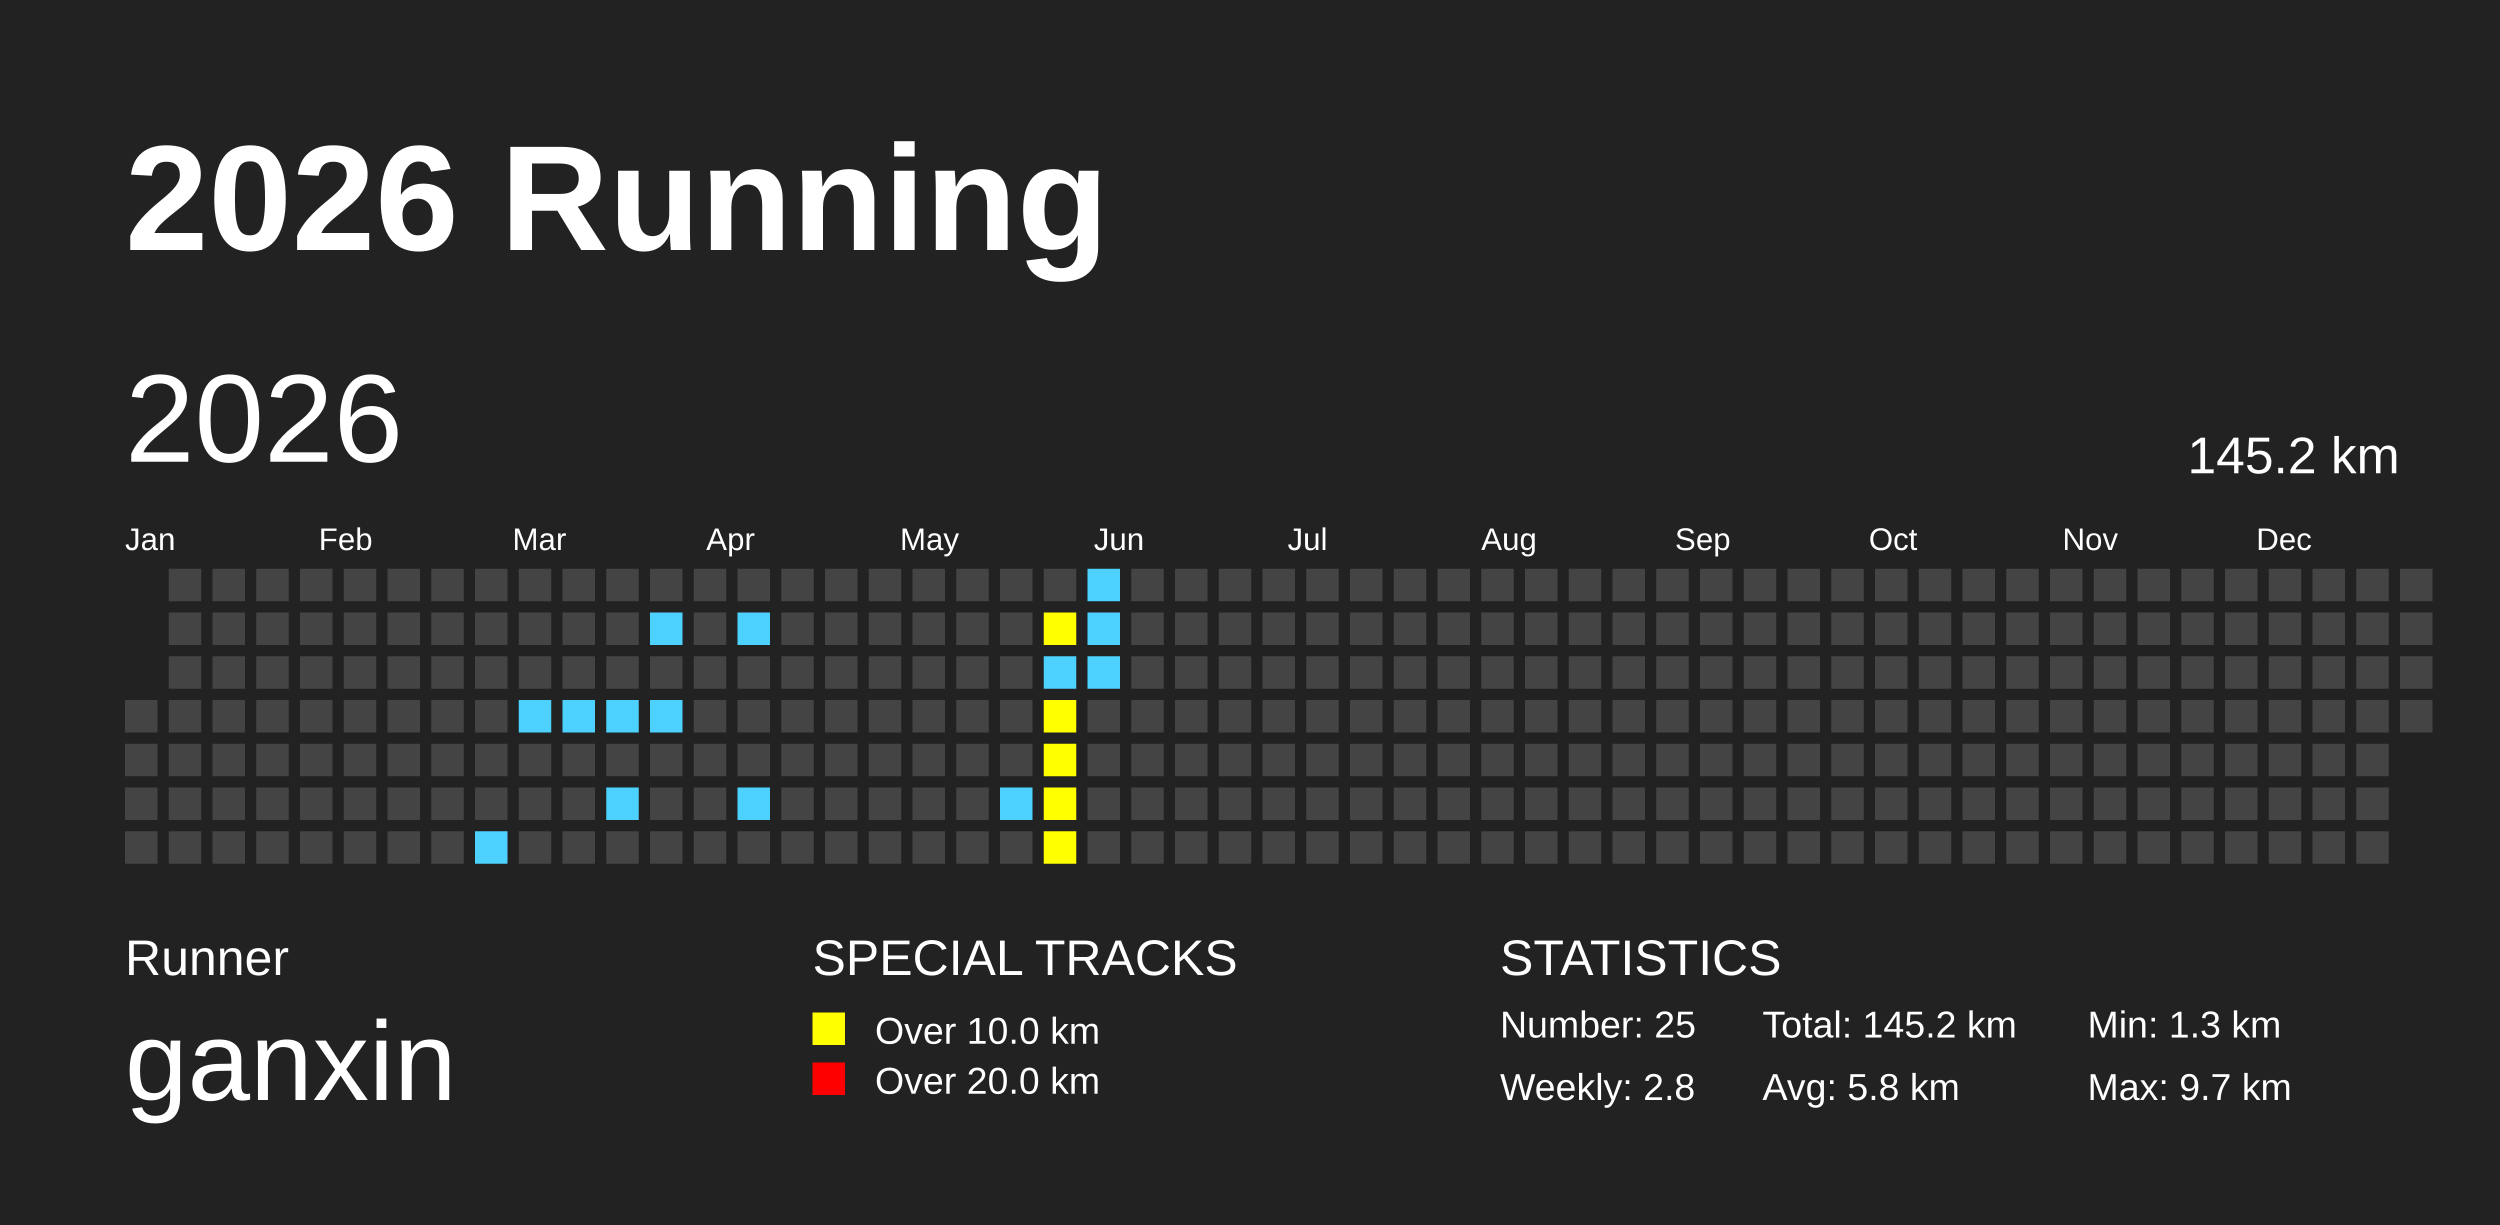
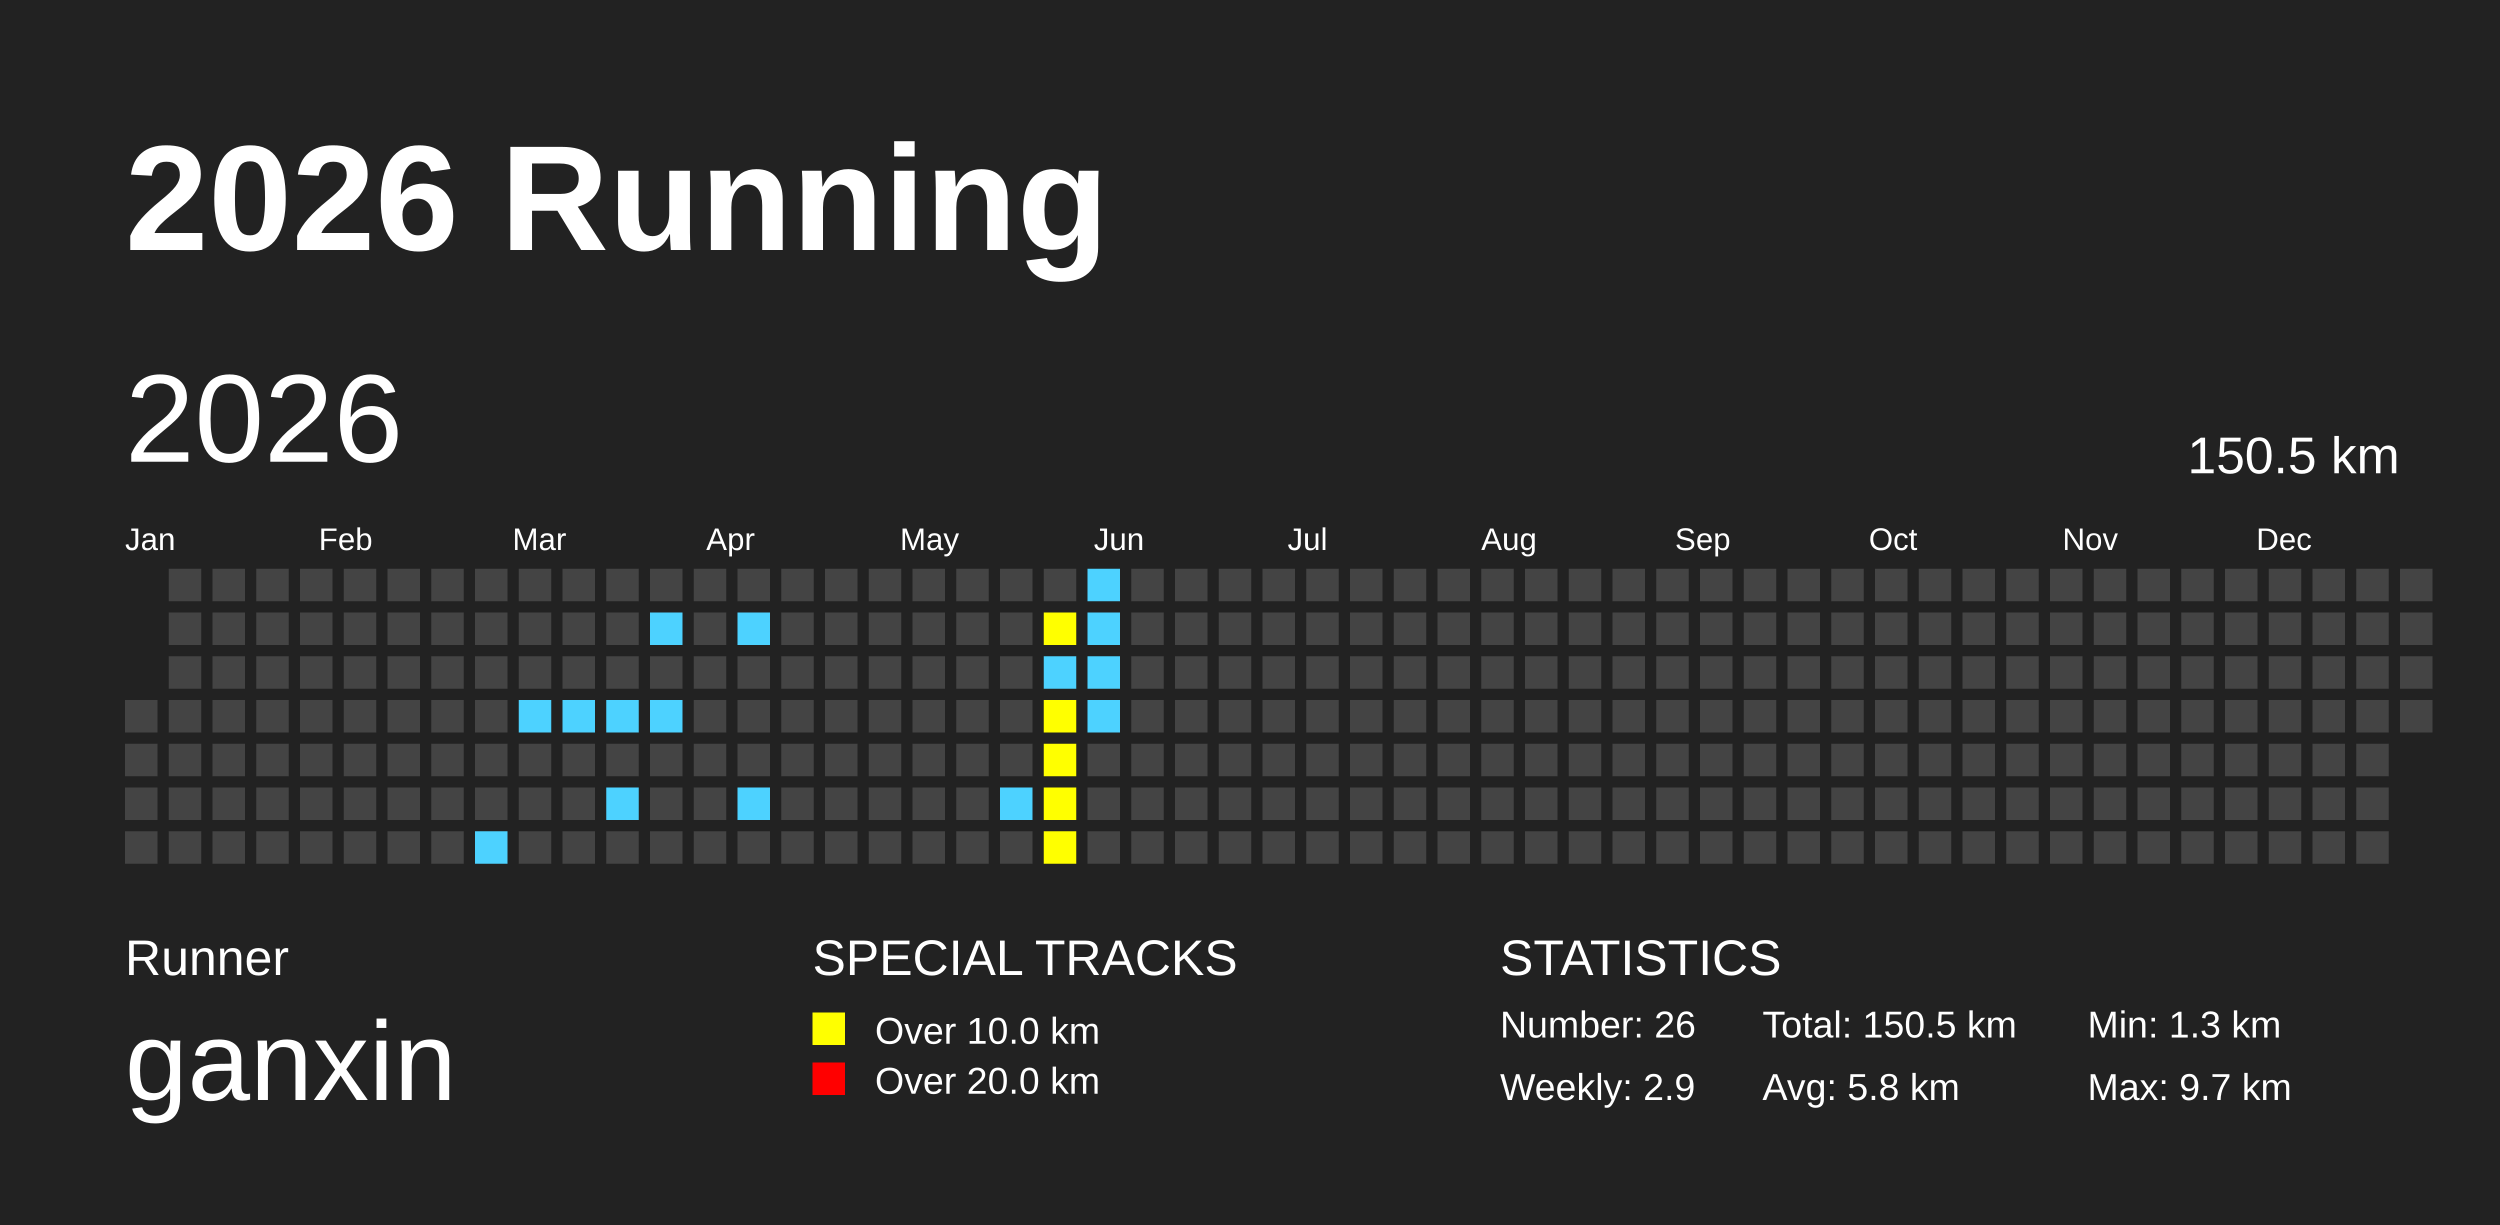
<svg xmlns="http://www.w3.org/2000/svg" baseProfile="full" height="98mm" version="1.1" viewBox="0,0,200,98" width="200mm">
  <defs>
    <pattern height="2" id="indoor-stripe" patternUnits="userSpaceOnUse" width="2">
      <line stroke="white" stroke-opacity="0.45" stroke-width="0.5" x1="0" x2="2" y1="2" y2="0" />
    </pattern>
  </defs>
  <rect fill="#222222" height="98" width="200" x="0" y="0" />
  <text fill="#FFFFFF" style="font-size:12px; font-family:Arial; font-weight:bold;" x="10" y="20">2026 Running</text>
  <text fill="#FFFFFF" style="font-size:4px; font-family:Arial" x="10" y="78">Runner</text>
  <text fill="#FFFFFF" style="font-size:9px; font-family:Arial" x="10" y="88">ganxin</text>
  <text fill="#FFFFFF" style="font-size:4px; font-family:Arial" x="65" y="78">SPECIAL TRACKS</text>
  <rect fill="yellow" height="2.6" width="2.6" x="65" y="81" />
  <text fill="#FFFFFF" style="font-size:3px; font-family:Arial" x="70" y="83.5">Over 10.0 km</text>
  <rect fill="red" height="2.6" width="2.6" x="65" y="85" />
  <text fill="#FFFFFF" style="font-size:3px; font-family:Arial" x="70" y="87.5">Over 20.0 km</text>
  <text fill="#FFFFFF" style="font-size:4px; font-family:Arial" x="120" y="78">STATISTICS</text>
-   <text fill="#FFFFFF" style="font-size:3px; font-family:Arial" x="120" y="83">Number: 25</text>
-   <text fill="#FFFFFF" style="font-size:3px; font-family:Arial" x="120" y="88">Weekly: 2.8</text>
-   <text fill="#FFFFFF" style="font-size:3px; font-family:Arial" x="141" y="83">Total: 145.2 km</text>
+   <text fill="#FFFFFF" style="font-size:3px; font-family:Arial" x="120" y="83">Number: 26</text>
+   <text fill="#FFFFFF" style="font-size:3px; font-family:Arial" x="120" y="88">Weekly: 2.9</text>
+   <text fill="#FFFFFF" style="font-size:3px; font-family:Arial" x="141" y="83">Total: 150.5 km</text>
  <text fill="#FFFFFF" style="font-size:3px; font-family:Arial" x="141" y="88">Avg: 5.8 km</text>
  <text fill="#FFFFFF" style="font-size:3px; font-family:Arial" x="167" y="83">Min: 1.3 km</text>
  <text fill="#FFFFFF" style="font-size:3px; font-family:Arial" x="167" y="88">Max: 9.7 km</text>
  <text dominant-baseline="hanging" fill="#FFFFFF" style="font-size:10.0px; font-family:Arial;" x="10" y="30">2026</text>
-   <text dominant-baseline="hanging" fill="#FFFFFF" style="font-size:4.125px; font-family:Arial;" x="175" y="35">145.2 km</text>
+   <text dominant-baseline="hanging" fill="#FFFFFF" style="font-size:4.125px; font-family:Arial;" x="175" y="35">150.5 km</text>
  <text fill="#FFFFFF" style="font-size:2.5px; font-family:Arial" x="10.0" y="44">Jan</text>
  <text fill="#FFFFFF" style="font-size:2.5px; font-family:Arial" x="25.5" y="44">Feb</text>
  <text fill="#FFFFFF" style="font-size:2.5px; font-family:Arial" x="41.0" y="44">Mar</text>
  <text fill="#FFFFFF" style="font-size:2.5px; font-family:Arial" x="56.5" y="44">Apr</text>
  <text fill="#FFFFFF" style="font-size:2.5px; font-family:Arial" x="72.0" y="44">May</text>
  <text fill="#FFFFFF" style="font-size:2.5px; font-family:Arial" x="87.5" y="44">Jun</text>
  <text fill="#FFFFFF" style="font-size:2.5px; font-family:Arial" x="103.0" y="44">Jul</text>
  <text fill="#FFFFFF" style="font-size:2.5px; font-family:Arial" x="118.5" y="44">Aug</text>
  <text fill="#FFFFFF" style="font-size:2.5px; font-family:Arial" x="134.0" y="44">Sep</text>
  <text fill="#FFFFFF" style="font-size:2.5px; font-family:Arial" x="149.5" y="44">Oct</text>
  <text fill="#FFFFFF" style="font-size:2.5px; font-family:Arial" x="165.0" y="44">Nov</text>
  <text fill="#FFFFFF" style="font-size:2.5px; font-family:Arial" x="180.5" y="44">Dec</text>
  <rect fill="#444444" height="2.6" width="2.6" x="10.0" y="56.0" />
  <rect fill="#444444" height="2.6" width="2.6" x="10.0" y="59.5" />
  <rect fill="#444444" height="2.6" width="2.6" x="10.0" y="63.0" />
  <rect fill="#444444" height="2.6" width="2.6" x="10.0" y="66.5" />
  <rect fill="#444444" height="2.6" width="2.6" x="13.5" y="45.5" />
  <rect fill="#444444" height="2.6" width="2.6" x="13.5" y="49.0" />
  <rect fill="#444444" height="2.6" width="2.6" x="13.5" y="52.5" />
  <rect fill="#444444" height="2.6" width="2.6" x="13.5" y="56.0" />
  <rect fill="#444444" height="2.6" width="2.6" x="13.5" y="59.5" />
  <rect fill="#444444" height="2.6" width="2.6" x="13.5" y="63.0" />
  <rect fill="#444444" height="2.6" width="2.6" x="13.5" y="66.5" />
  <rect fill="#444444" height="2.6" width="2.6" x="17.0" y="45.5" />
  <rect fill="#444444" height="2.6" width="2.6" x="17.0" y="49.0" />
  <rect fill="#444444" height="2.6" width="2.6" x="17.0" y="52.5" />
  <rect fill="#444444" height="2.6" width="2.6" x="17.0" y="56.0" />
  <rect fill="#444444" height="2.6" width="2.6" x="17.0" y="59.5" />
  <rect fill="#444444" height="2.6" width="2.6" x="17.0" y="63.0" />
  <rect fill="#444444" height="2.6" width="2.6" x="17.0" y="66.5" />
  <rect fill="#444444" height="2.6" width="2.6" x="20.5" y="45.5" />
  <rect fill="#444444" height="2.6" width="2.6" x="20.5" y="49.0" />
  <rect fill="#444444" height="2.6" width="2.6" x="20.5" y="52.5" />
  <rect fill="#444444" height="2.6" width="2.6" x="20.5" y="56.0" />
  <rect fill="#444444" height="2.6" width="2.6" x="20.5" y="59.5" />
  <rect fill="#444444" height="2.6" width="2.6" x="20.5" y="63.0" />
  <rect fill="#444444" height="2.6" width="2.6" x="20.5" y="66.5" />
  <rect fill="#444444" height="2.6" width="2.6" x="24.0" y="45.5" />
  <rect fill="#444444" height="2.6" width="2.6" x="24.0" y="49.0" />
  <rect fill="#444444" height="2.6" width="2.6" x="24.0" y="52.5" />
  <rect fill="#444444" height="2.6" width="2.6" x="24.0" y="56.0" />
  <rect fill="#444444" height="2.6" width="2.6" x="24.0" y="59.5" />
  <rect fill="#444444" height="2.6" width="2.6" x="24.0" y="63.0" />
  <rect fill="#444444" height="2.6" width="2.6" x="24.0" y="66.5" />
  <rect fill="#444444" height="2.6" width="2.6" x="27.5" y="45.5" />
  <rect fill="#444444" height="2.6" width="2.6" x="27.5" y="49.0" />
  <rect fill="#444444" height="2.6" width="2.6" x="27.5" y="52.5" />
  <rect fill="#444444" height="2.6" width="2.6" x="27.5" y="56.0" />
  <rect fill="#444444" height="2.6" width="2.6" x="27.5" y="59.5" />
  <rect fill="#444444" height="2.6" width="2.6" x="27.5" y="63.0" />
  <rect fill="#444444" height="2.6" width="2.6" x="27.5" y="66.5" />
  <rect fill="#444444" height="2.6" width="2.6" x="31.0" y="45.5" />
  <rect fill="#444444" height="2.6" width="2.6" x="31.0" y="49.0" />
  <rect fill="#444444" height="2.6" width="2.6" x="31.0" y="52.5" />
  <rect fill="#444444" height="2.6" width="2.6" x="31.0" y="56.0" />
  <rect fill="#444444" height="2.6" width="2.6" x="31.0" y="59.5" />
  <rect fill="#444444" height="2.6" width="2.6" x="31.0" y="63.0" />
  <rect fill="#444444" height="2.6" width="2.6" x="31.0" y="66.5" />
  <rect fill="#444444" height="2.6" width="2.6" x="34.5" y="45.5" />
  <rect fill="#444444" height="2.6" width="2.6" x="34.5" y="49.0" />
  <rect fill="#444444" height="2.6" width="2.6" x="34.5" y="52.5" />
  <rect fill="#444444" height="2.6" width="2.6" x="34.5" y="56.0" />
  <rect fill="#444444" height="2.6" width="2.6" x="34.5" y="59.5" />
  <rect fill="#444444" height="2.6" width="2.6" x="34.5" y="63.0" />
  <rect fill="#444444" height="2.6" width="2.6" x="34.5" y="66.5" />
  <rect fill="#444444" height="2.6" width="2.6" x="38.0" y="45.5" />
  <rect fill="#444444" height="2.6" width="2.6" x="38.0" y="49.0" />
  <rect fill="#444444" height="2.6" width="2.6" x="38.0" y="52.5" />
  <rect fill="#444444" height="2.6" width="2.6" x="38.0" y="56.0" />
  <rect fill="#444444" height="2.6" width="2.6" x="38.0" y="59.5" />
  <rect fill="#444444" height="2.6" width="2.6" x="38.0" y="63.0" />
  <rect fill="#4DD2FF" height="2.6" width="2.6" x="38.0" y="66.5" />
  <rect fill="#444444" height="2.6" width="2.6" x="41.5" y="45.5" />
  <rect fill="#444444" height="2.6" width="2.6" x="41.5" y="49.0" />
  <rect fill="#444444" height="2.6" width="2.6" x="41.5" y="52.5" />
  <rect fill="#4DD2FF" height="2.6" width="2.6" x="41.5" y="56.0" />
  <rect fill="#444444" height="2.6" width="2.6" x="41.5" y="59.5" />
  <rect fill="#444444" height="2.6" width="2.6" x="41.5" y="63.0" />
  <rect fill="#444444" height="2.6" width="2.6" x="41.5" y="66.5" />
  <rect fill="#444444" height="2.6" width="2.6" x="45.0" y="45.5" />
  <rect fill="#444444" height="2.6" width="2.6" x="45.0" y="49.0" />
  <rect fill="#444444" height="2.6" width="2.6" x="45.0" y="52.5" />
  <rect fill="#4DD2FF" height="2.6" width="2.6" x="45.0" y="56.0" />
  <rect fill="#444444" height="2.6" width="2.6" x="45.0" y="59.5" />
  <rect fill="#444444" height="2.6" width="2.6" x="45.0" y="63.0" />
  <rect fill="#444444" height="2.6" width="2.6" x="45.0" y="66.5" />
  <rect fill="#444444" height="2.6" width="2.6" x="48.5" y="45.5" />
  <rect fill="#444444" height="2.6" width="2.6" x="48.5" y="49.0" />
  <rect fill="#444444" height="2.6" width="2.6" x="48.5" y="52.5" />
  <rect fill="#4DD2FF" height="2.6" width="2.6" x="48.5" y="56.0" />
  <rect fill="#444444" height="2.6" width="2.6" x="48.5" y="59.5" />
  <rect fill="#4DD2FF" height="2.6" width="2.6" x="48.5" y="63.0" />
  <rect fill="#444444" height="2.6" width="2.6" x="48.5" y="66.5" />
  <rect fill="#444444" height="2.6" width="2.6" x="52.0" y="45.5" />
  <rect fill="#4DD2FF" height="2.6" width="2.6" x="52.0" y="49.0" />
  <rect fill="#444444" height="2.6" width="2.6" x="52.0" y="52.5" />
  <rect fill="#4DD2FF" height="2.6" width="2.6" x="52.0" y="56.0" />
  <rect fill="#444444" height="2.6" width="2.6" x="52.0" y="59.5" />
  <rect fill="#444444" height="2.6" width="2.6" x="52.0" y="63.0" />
  <rect fill="#444444" height="2.6" width="2.6" x="52.0" y="66.5" />
  <rect fill="#444444" height="2.6" width="2.6" x="55.5" y="45.5" />
  <rect fill="#444444" height="2.6" width="2.6" x="55.5" y="49.0" />
  <rect fill="#444444" height="2.6" width="2.6" x="55.5" y="52.5" />
  <rect fill="#444444" height="2.6" width="2.6" x="55.5" y="56.0" />
  <rect fill="#444444" height="2.6" width="2.6" x="55.5" y="59.5" />
  <rect fill="#444444" height="2.6" width="2.6" x="55.5" y="63.0" />
  <rect fill="#444444" height="2.6" width="2.6" x="55.5" y="66.5" />
  <rect fill="#444444" height="2.6" width="2.6" x="59.0" y="45.5" />
  <rect fill="#4DD2FF" height="2.6" width="2.6" x="59.0" y="49.0" />
  <rect fill="#444444" height="2.6" width="2.6" x="59.0" y="52.5" />
  <rect fill="#444444" height="2.6" width="2.6" x="59.0" y="56.0" />
  <rect fill="#444444" height="2.6" width="2.6" x="59.0" y="59.5" />
  <rect fill="#4DD2FF" height="2.6" width="2.6" x="59.0" y="63.0" />
  <rect fill="#444444" height="2.6" width="2.6" x="59.0" y="66.5" />
  <rect fill="#444444" height="2.6" width="2.6" x="62.5" y="45.5" />
  <rect fill="#444444" height="2.6" width="2.6" x="62.5" y="49.0" />
  <rect fill="#444444" height="2.6" width="2.6" x="62.5" y="52.5" />
  <rect fill="#444444" height="2.6" width="2.6" x="62.5" y="56.0" />
  <rect fill="#444444" height="2.6" width="2.6" x="62.5" y="59.5" />
  <rect fill="#444444" height="2.6" width="2.6" x="62.5" y="63.0" />
  <rect fill="#444444" height="2.6" width="2.6" x="62.5" y="66.5" />
  <rect fill="#444444" height="2.6" width="2.6" x="66.0" y="45.5" />
  <rect fill="#444444" height="2.6" width="2.6" x="66.0" y="49.0" />
  <rect fill="#444444" height="2.6" width="2.6" x="66.0" y="52.5" />
  <rect fill="#444444" height="2.6" width="2.6" x="66.0" y="56.0" />
  <rect fill="#444444" height="2.6" width="2.6" x="66.0" y="59.5" />
  <rect fill="#444444" height="2.6" width="2.6" x="66.0" y="63.0" />
  <rect fill="#444444" height="2.6" width="2.6" x="66.0" y="66.5" />
  <rect fill="#444444" height="2.6" width="2.6" x="69.5" y="45.5" />
  <rect fill="#444444" height="2.6" width="2.6" x="69.5" y="49.0" />
  <rect fill="#444444" height="2.6" width="2.6" x="69.5" y="52.5" />
  <rect fill="#444444" height="2.6" width="2.6" x="69.5" y="56.0" />
  <rect fill="#444444" height="2.6" width="2.6" x="69.5" y="59.5" />
  <rect fill="#444444" height="2.6" width="2.6" x="69.5" y="63.0" />
  <rect fill="#444444" height="2.6" width="2.6" x="69.5" y="66.5" />
  <rect fill="#444444" height="2.6" width="2.6" x="73.0" y="45.5" />
  <rect fill="#444444" height="2.6" width="2.6" x="73.0" y="49.0" />
  <rect fill="#444444" height="2.6" width="2.6" x="73.0" y="52.5" />
  <rect fill="#444444" height="2.6" width="2.6" x="73.0" y="56.0" />
  <rect fill="#444444" height="2.6" width="2.6" x="73.0" y="59.5" />
  <rect fill="#444444" height="2.6" width="2.6" x="73.0" y="63.0" />
  <rect fill="#444444" height="2.6" width="2.6" x="73.0" y="66.5" />
  <rect fill="#444444" height="2.6" width="2.6" x="76.5" y="45.5" />
  <rect fill="#444444" height="2.6" width="2.6" x="76.5" y="49.0" />
  <rect fill="#444444" height="2.6" width="2.6" x="76.5" y="52.5" />
  <rect fill="#444444" height="2.6" width="2.6" x="76.5" y="56.0" />
  <rect fill="#444444" height="2.6" width="2.6" x="76.5" y="59.5" />
  <rect fill="#444444" height="2.6" width="2.6" x="76.5" y="63.0" />
  <rect fill="#444444" height="2.6" width="2.6" x="76.5" y="66.5" />
  <rect fill="#444444" height="2.6" width="2.6" x="80.0" y="45.5" />
  <rect fill="#444444" height="2.6" width="2.6" x="80.0" y="49.0" />
  <rect fill="#444444" height="2.6" width="2.6" x="80.0" y="52.5" />
  <rect fill="#444444" height="2.6" width="2.6" x="80.0" y="56.0" />
  <rect fill="#444444" height="2.6" width="2.6" x="80.0" y="59.5" />
  <rect fill="#4DD2FF" height="2.6" width="2.6" x="80.0" y="63.0" />
  <rect fill="#444444" height="2.6" width="2.6" x="80.0" y="66.5" />
  <rect fill="#444444" height="2.6" width="2.6" x="83.5" y="45.5" />
  <rect fill="yellow" height="2.6" width="2.6" x="83.5" y="49.0" />
  <rect fill="#4DD2FF" height="2.6" width="2.6" x="83.5" y="52.5" />
  <rect fill="yellow" height="2.6" width="2.6" x="83.5" y="56.0" />
  <rect fill="yellow" height="2.6" width="2.6" x="83.5" y="59.5" />
  <rect fill="yellow" height="2.6" width="2.6" x="83.5" y="63.0" />
  <rect fill="yellow" height="2.6" width="2.6" x="83.5" y="66.5" />
  <rect fill="#4DD2FF" height="2.6" width="2.6" x="87.0" y="45.5" />
  <rect fill="#4DD2FF" height="2.6" width="2.6" x="87.0" y="49.0" />
  <rect fill="#4DD2FF" height="2.6" width="2.6" x="87.0" y="52.5" />
-   <rect fill="#444444" height="2.6" width="2.6" x="87.0" y="56.0" />
+   <rect fill="#4DD2FF" height="2.6" width="2.6" x="87.0" y="56.0" />
  <rect fill="#444444" height="2.6" width="2.6" x="87.0" y="59.5" />
  <rect fill="#444444" height="2.6" width="2.6" x="87.0" y="63.0" />
  <rect fill="#444444" height="2.6" width="2.6" x="87.0" y="66.5" />
  <rect fill="#444444" height="2.6" width="2.6" x="90.5" y="45.5" />
  <rect fill="#444444" height="2.6" width="2.6" x="90.5" y="49.0" />
  <rect fill="#444444" height="2.6" width="2.6" x="90.5" y="52.5" />
  <rect fill="#444444" height="2.6" width="2.6" x="90.5" y="56.0" />
  <rect fill="#444444" height="2.6" width="2.6" x="90.5" y="59.5" />
  <rect fill="#444444" height="2.6" width="2.6" x="90.5" y="63.0" />
  <rect fill="#444444" height="2.6" width="2.6" x="90.5" y="66.5" />
  <rect fill="#444444" height="2.6" width="2.6" x="94.0" y="45.5" />
  <rect fill="#444444" height="2.6" width="2.6" x="94.0" y="49.0" />
  <rect fill="#444444" height="2.6" width="2.6" x="94.0" y="52.5" />
  <rect fill="#444444" height="2.6" width="2.6" x="94.0" y="56.0" />
  <rect fill="#444444" height="2.6" width="2.6" x="94.0" y="59.5" />
  <rect fill="#444444" height="2.6" width="2.6" x="94.0" y="63.0" />
  <rect fill="#444444" height="2.6" width="2.6" x="94.0" y="66.5" />
  <rect fill="#444444" height="2.6" width="2.6" x="97.5" y="45.5" />
  <rect fill="#444444" height="2.6" width="2.6" x="97.5" y="49.0" />
  <rect fill="#444444" height="2.6" width="2.6" x="97.5" y="52.5" />
  <rect fill="#444444" height="2.6" width="2.6" x="97.5" y="56.0" />
  <rect fill="#444444" height="2.6" width="2.6" x="97.5" y="59.5" />
  <rect fill="#444444" height="2.6" width="2.6" x="97.5" y="63.0" />
  <rect fill="#444444" height="2.6" width="2.6" x="97.5" y="66.5" />
  <rect fill="#444444" height="2.6" width="2.6" x="101.0" y="45.5" />
  <rect fill="#444444" height="2.6" width="2.6" x="101.0" y="49.0" />
  <rect fill="#444444" height="2.6" width="2.6" x="101.0" y="52.5" />
  <rect fill="#444444" height="2.6" width="2.6" x="101.0" y="56.0" />
  <rect fill="#444444" height="2.6" width="2.6" x="101.0" y="59.5" />
  <rect fill="#444444" height="2.6" width="2.6" x="101.0" y="63.0" />
  <rect fill="#444444" height="2.6" width="2.6" x="101.0" y="66.5" />
  <rect fill="#444444" height="2.6" width="2.6" x="104.5" y="45.5" />
  <rect fill="#444444" height="2.6" width="2.6" x="104.5" y="49.0" />
  <rect fill="#444444" height="2.6" width="2.6" x="104.5" y="52.5" />
  <rect fill="#444444" height="2.6" width="2.6" x="104.5" y="56.0" />
  <rect fill="#444444" height="2.6" width="2.6" x="104.5" y="59.5" />
  <rect fill="#444444" height="2.6" width="2.6" x="104.5" y="63.0" />
  <rect fill="#444444" height="2.6" width="2.6" x="104.5" y="66.5" />
  <rect fill="#444444" height="2.6" width="2.6" x="108.0" y="45.5" />
  <rect fill="#444444" height="2.6" width="2.6" x="108.0" y="49.0" />
  <rect fill="#444444" height="2.6" width="2.6" x="108.0" y="52.5" />
  <rect fill="#444444" height="2.6" width="2.6" x="108.0" y="56.0" />
  <rect fill="#444444" height="2.6" width="2.6" x="108.0" y="59.5" />
  <rect fill="#444444" height="2.6" width="2.6" x="108.0" y="63.0" />
  <rect fill="#444444" height="2.6" width="2.6" x="108.0" y="66.5" />
  <rect fill="#444444" height="2.6" width="2.6" x="111.5" y="45.5" />
  <rect fill="#444444" height="2.6" width="2.6" x="111.5" y="49.0" />
  <rect fill="#444444" height="2.6" width="2.6" x="111.5" y="52.5" />
  <rect fill="#444444" height="2.6" width="2.6" x="111.5" y="56.0" />
  <rect fill="#444444" height="2.6" width="2.6" x="111.5" y="59.5" />
  <rect fill="#444444" height="2.6" width="2.6" x="111.5" y="63.0" />
  <rect fill="#444444" height="2.6" width="2.6" x="111.5" y="66.5" />
  <rect fill="#444444" height="2.6" width="2.6" x="115.0" y="45.5" />
  <rect fill="#444444" height="2.6" width="2.6" x="115.0" y="49.0" />
  <rect fill="#444444" height="2.6" width="2.6" x="115.0" y="52.5" />
  <rect fill="#444444" height="2.6" width="2.6" x="115.0" y="56.0" />
  <rect fill="#444444" height="2.6" width="2.6" x="115.0" y="59.5" />
  <rect fill="#444444" height="2.6" width="2.6" x="115.0" y="63.0" />
  <rect fill="#444444" height="2.6" width="2.6" x="115.0" y="66.5" />
  <rect fill="#444444" height="2.6" width="2.6" x="118.5" y="45.5" />
  <rect fill="#444444" height="2.6" width="2.6" x="118.5" y="49.0" />
  <rect fill="#444444" height="2.6" width="2.6" x="118.5" y="52.5" />
  <rect fill="#444444" height="2.6" width="2.6" x="118.5" y="56.0" />
  <rect fill="#444444" height="2.6" width="2.6" x="118.5" y="59.5" />
  <rect fill="#444444" height="2.6" width="2.6" x="118.5" y="63.0" />
  <rect fill="#444444" height="2.6" width="2.6" x="118.5" y="66.5" />
  <rect fill="#444444" height="2.6" width="2.6" x="122.0" y="45.5" />
  <rect fill="#444444" height="2.6" width="2.6" x="122.0" y="49.0" />
  <rect fill="#444444" height="2.6" width="2.6" x="122.0" y="52.5" />
  <rect fill="#444444" height="2.6" width="2.6" x="122.0" y="56.0" />
  <rect fill="#444444" height="2.6" width="2.6" x="122.0" y="59.5" />
  <rect fill="#444444" height="2.6" width="2.6" x="122.0" y="63.0" />
  <rect fill="#444444" height="2.6" width="2.6" x="122.0" y="66.5" />
  <rect fill="#444444" height="2.6" width="2.6" x="125.5" y="45.5" />
  <rect fill="#444444" height="2.6" width="2.6" x="125.5" y="49.0" />
  <rect fill="#444444" height="2.6" width="2.6" x="125.5" y="52.5" />
  <rect fill="#444444" height="2.6" width="2.6" x="125.5" y="56.0" />
  <rect fill="#444444" height="2.6" width="2.6" x="125.5" y="59.5" />
  <rect fill="#444444" height="2.6" width="2.6" x="125.5" y="63.0" />
  <rect fill="#444444" height="2.6" width="2.6" x="125.5" y="66.5" />
  <rect fill="#444444" height="2.6" width="2.6" x="129.0" y="45.5" />
  <rect fill="#444444" height="2.6" width="2.6" x="129.0" y="49.0" />
  <rect fill="#444444" height="2.6" width="2.6" x="129.0" y="52.5" />
  <rect fill="#444444" height="2.6" width="2.6" x="129.0" y="56.0" />
  <rect fill="#444444" height="2.6" width="2.6" x="129.0" y="59.5" />
  <rect fill="#444444" height="2.6" width="2.6" x="129.0" y="63.0" />
  <rect fill="#444444" height="2.6" width="2.6" x="129.0" y="66.5" />
  <rect fill="#444444" height="2.6" width="2.6" x="132.5" y="45.5" />
  <rect fill="#444444" height="2.6" width="2.6" x="132.5" y="49.0" />
  <rect fill="#444444" height="2.6" width="2.6" x="132.5" y="52.5" />
  <rect fill="#444444" height="2.6" width="2.6" x="132.5" y="56.0" />
  <rect fill="#444444" height="2.6" width="2.6" x="132.5" y="59.5" />
  <rect fill="#444444" height="2.6" width="2.6" x="132.5" y="63.0" />
  <rect fill="#444444" height="2.6" width="2.6" x="132.5" y="66.5" />
  <rect fill="#444444" height="2.6" width="2.6" x="136.0" y="45.5" />
  <rect fill="#444444" height="2.6" width="2.6" x="136.0" y="49.0" />
  <rect fill="#444444" height="2.6" width="2.6" x="136.0" y="52.5" />
  <rect fill="#444444" height="2.6" width="2.6" x="136.0" y="56.0" />
  <rect fill="#444444" height="2.6" width="2.6" x="136.0" y="59.5" />
  <rect fill="#444444" height="2.6" width="2.6" x="136.0" y="63.0" />
  <rect fill="#444444" height="2.6" width="2.6" x="136.0" y="66.5" />
  <rect fill="#444444" height="2.6" width="2.6" x="139.5" y="45.5" />
  <rect fill="#444444" height="2.6" width="2.6" x="139.5" y="49.0" />
  <rect fill="#444444" height="2.6" width="2.6" x="139.5" y="52.5" />
  <rect fill="#444444" height="2.6" width="2.6" x="139.5" y="56.0" />
  <rect fill="#444444" height="2.6" width="2.6" x="139.5" y="59.5" />
  <rect fill="#444444" height="2.6" width="2.6" x="139.5" y="63.0" />
  <rect fill="#444444" height="2.6" width="2.6" x="139.5" y="66.5" />
  <rect fill="#444444" height="2.6" width="2.6" x="143.0" y="45.5" />
  <rect fill="#444444" height="2.6" width="2.6" x="143.0" y="49.0" />
  <rect fill="#444444" height="2.6" width="2.6" x="143.0" y="52.5" />
  <rect fill="#444444" height="2.6" width="2.6" x="143.0" y="56.0" />
  <rect fill="#444444" height="2.6" width="2.6" x="143.0" y="59.5" />
  <rect fill="#444444" height="2.6" width="2.6" x="143.0" y="63.0" />
  <rect fill="#444444" height="2.6" width="2.6" x="143.0" y="66.5" />
  <rect fill="#444444" height="2.6" width="2.6" x="146.5" y="45.5" />
  <rect fill="#444444" height="2.6" width="2.6" x="146.5" y="49.0" />
  <rect fill="#444444" height="2.6" width="2.6" x="146.5" y="52.5" />
  <rect fill="#444444" height="2.6" width="2.6" x="146.5" y="56.0" />
  <rect fill="#444444" height="2.6" width="2.6" x="146.5" y="59.5" />
  <rect fill="#444444" height="2.6" width="2.6" x="146.5" y="63.0" />
  <rect fill="#444444" height="2.6" width="2.6" x="146.5" y="66.5" />
  <rect fill="#444444" height="2.6" width="2.6" x="150.0" y="45.5" />
  <rect fill="#444444" height="2.6" width="2.6" x="150.0" y="49.0" />
  <rect fill="#444444" height="2.6" width="2.6" x="150.0" y="52.5" />
  <rect fill="#444444" height="2.6" width="2.6" x="150.0" y="56.0" />
  <rect fill="#444444" height="2.6" width="2.6" x="150.0" y="59.5" />
  <rect fill="#444444" height="2.6" width="2.6" x="150.0" y="63.0" />
  <rect fill="#444444" height="2.6" width="2.6" x="150.0" y="66.5" />
  <rect fill="#444444" height="2.6" width="2.6" x="153.5" y="45.5" />
  <rect fill="#444444" height="2.6" width="2.6" x="153.5" y="49.0" />
  <rect fill="#444444" height="2.6" width="2.6" x="153.5" y="52.5" />
  <rect fill="#444444" height="2.6" width="2.6" x="153.5" y="56.0" />
  <rect fill="#444444" height="2.6" width="2.6" x="153.5" y="59.5" />
  <rect fill="#444444" height="2.6" width="2.6" x="153.5" y="63.0" />
  <rect fill="#444444" height="2.6" width="2.6" x="153.5" y="66.5" />
  <rect fill="#444444" height="2.6" width="2.6" x="157.0" y="45.5" />
  <rect fill="#444444" height="2.6" width="2.6" x="157.0" y="49.0" />
  <rect fill="#444444" height="2.6" width="2.6" x="157.0" y="52.5" />
  <rect fill="#444444" height="2.6" width="2.6" x="157.0" y="56.0" />
  <rect fill="#444444" height="2.6" width="2.6" x="157.0" y="59.5" />
  <rect fill="#444444" height="2.6" width="2.6" x="157.0" y="63.0" />
  <rect fill="#444444" height="2.6" width="2.6" x="157.0" y="66.5" />
  <rect fill="#444444" height="2.6" width="2.6" x="160.5" y="45.5" />
  <rect fill="#444444" height="2.6" width="2.6" x="160.5" y="49.0" />
  <rect fill="#444444" height="2.6" width="2.6" x="160.5" y="52.5" />
  <rect fill="#444444" height="2.6" width="2.6" x="160.5" y="56.0" />
  <rect fill="#444444" height="2.6" width="2.6" x="160.5" y="59.5" />
  <rect fill="#444444" height="2.6" width="2.6" x="160.5" y="63.0" />
  <rect fill="#444444" height="2.6" width="2.6" x="160.5" y="66.5" />
  <rect fill="#444444" height="2.6" width="2.6" x="164.0" y="45.5" />
  <rect fill="#444444" height="2.6" width="2.6" x="164.0" y="49.0" />
  <rect fill="#444444" height="2.6" width="2.6" x="164.0" y="52.5" />
  <rect fill="#444444" height="2.6" width="2.6" x="164.0" y="56.0" />
  <rect fill="#444444" height="2.6" width="2.6" x="164.0" y="59.5" />
  <rect fill="#444444" height="2.6" width="2.6" x="164.0" y="63.0" />
  <rect fill="#444444" height="2.6" width="2.6" x="164.0" y="66.5" />
  <rect fill="#444444" height="2.6" width="2.6" x="167.5" y="45.5" />
  <rect fill="#444444" height="2.6" width="2.6" x="167.5" y="49.0" />
  <rect fill="#444444" height="2.6" width="2.6" x="167.5" y="52.5" />
  <rect fill="#444444" height="2.6" width="2.6" x="167.5" y="56.0" />
  <rect fill="#444444" height="2.6" width="2.6" x="167.5" y="59.5" />
  <rect fill="#444444" height="2.6" width="2.6" x="167.5" y="63.0" />
  <rect fill="#444444" height="2.6" width="2.6" x="167.5" y="66.5" />
  <rect fill="#444444" height="2.6" width="2.6" x="171.0" y="45.5" />
  <rect fill="#444444" height="2.6" width="2.6" x="171.0" y="49.0" />
  <rect fill="#444444" height="2.6" width="2.6" x="171.0" y="52.5" />
  <rect fill="#444444" height="2.6" width="2.6" x="171.0" y="56.0" />
  <rect fill="#444444" height="2.6" width="2.6" x="171.0" y="59.5" />
  <rect fill="#444444" height="2.6" width="2.6" x="171.0" y="63.0" />
  <rect fill="#444444" height="2.6" width="2.6" x="171.0" y="66.5" />
  <rect fill="#444444" height="2.6" width="2.6" x="174.5" y="45.5" />
  <rect fill="#444444" height="2.6" width="2.6" x="174.5" y="49.0" />
  <rect fill="#444444" height="2.6" width="2.6" x="174.5" y="52.5" />
  <rect fill="#444444" height="2.6" width="2.6" x="174.5" y="56.0" />
  <rect fill="#444444" height="2.6" width="2.6" x="174.5" y="59.5" />
  <rect fill="#444444" height="2.6" width="2.6" x="174.5" y="63.0" />
  <rect fill="#444444" height="2.6" width="2.6" x="174.5" y="66.5" />
  <rect fill="#444444" height="2.6" width="2.6" x="178.0" y="45.5" />
  <rect fill="#444444" height="2.6" width="2.6" x="178.0" y="49.0" />
  <rect fill="#444444" height="2.6" width="2.6" x="178.0" y="52.5" />
  <rect fill="#444444" height="2.6" width="2.6" x="178.0" y="56.0" />
  <rect fill="#444444" height="2.6" width="2.6" x="178.0" y="59.5" />
  <rect fill="#444444" height="2.6" width="2.6" x="178.0" y="63.0" />
  <rect fill="#444444" height="2.6" width="2.6" x="178.0" y="66.5" />
  <rect fill="#444444" height="2.6" width="2.6" x="181.5" y="45.5" />
  <rect fill="#444444" height="2.6" width="2.6" x="181.5" y="49.0" />
  <rect fill="#444444" height="2.6" width="2.6" x="181.5" y="52.5" />
  <rect fill="#444444" height="2.6" width="2.6" x="181.5" y="56.0" />
  <rect fill="#444444" height="2.6" width="2.6" x="181.5" y="59.5" />
  <rect fill="#444444" height="2.6" width="2.6" x="181.5" y="63.0" />
  <rect fill="#444444" height="2.6" width="2.6" x="181.5" y="66.5" />
  <rect fill="#444444" height="2.6" width="2.6" x="185.0" y="45.5" />
  <rect fill="#444444" height="2.6" width="2.6" x="185.0" y="49.0" />
  <rect fill="#444444" height="2.6" width="2.6" x="185.0" y="52.5" />
  <rect fill="#444444" height="2.6" width="2.6" x="185.0" y="56.0" />
  <rect fill="#444444" height="2.6" width="2.6" x="185.0" y="59.5" />
  <rect fill="#444444" height="2.6" width="2.6" x="185.0" y="63.0" />
  <rect fill="#444444" height="2.6" width="2.6" x="185.0" y="66.5" />
  <rect fill="#444444" height="2.6" width="2.6" x="188.5" y="45.5" />
  <rect fill="#444444" height="2.6" width="2.6" x="188.5" y="49.0" />
  <rect fill="#444444" height="2.6" width="2.6" x="188.5" y="52.5" />
  <rect fill="#444444" height="2.6" width="2.6" x="188.5" y="56.0" />
  <rect fill="#444444" height="2.6" width="2.6" x="188.5" y="59.5" />
  <rect fill="#444444" height="2.6" width="2.6" x="188.5" y="63.0" />
  <rect fill="#444444" height="2.6" width="2.6" x="188.5" y="66.5" />
  <rect fill="#444444" height="2.6" width="2.6" x="192.0" y="45.5" />
  <rect fill="#444444" height="2.6" width="2.6" x="192.0" y="49.0" />
  <rect fill="#444444" height="2.6" width="2.6" x="192.0" y="52.5" />
  <rect fill="#444444" height="2.6" width="2.6" x="192.0" y="56.0" />
</svg>
